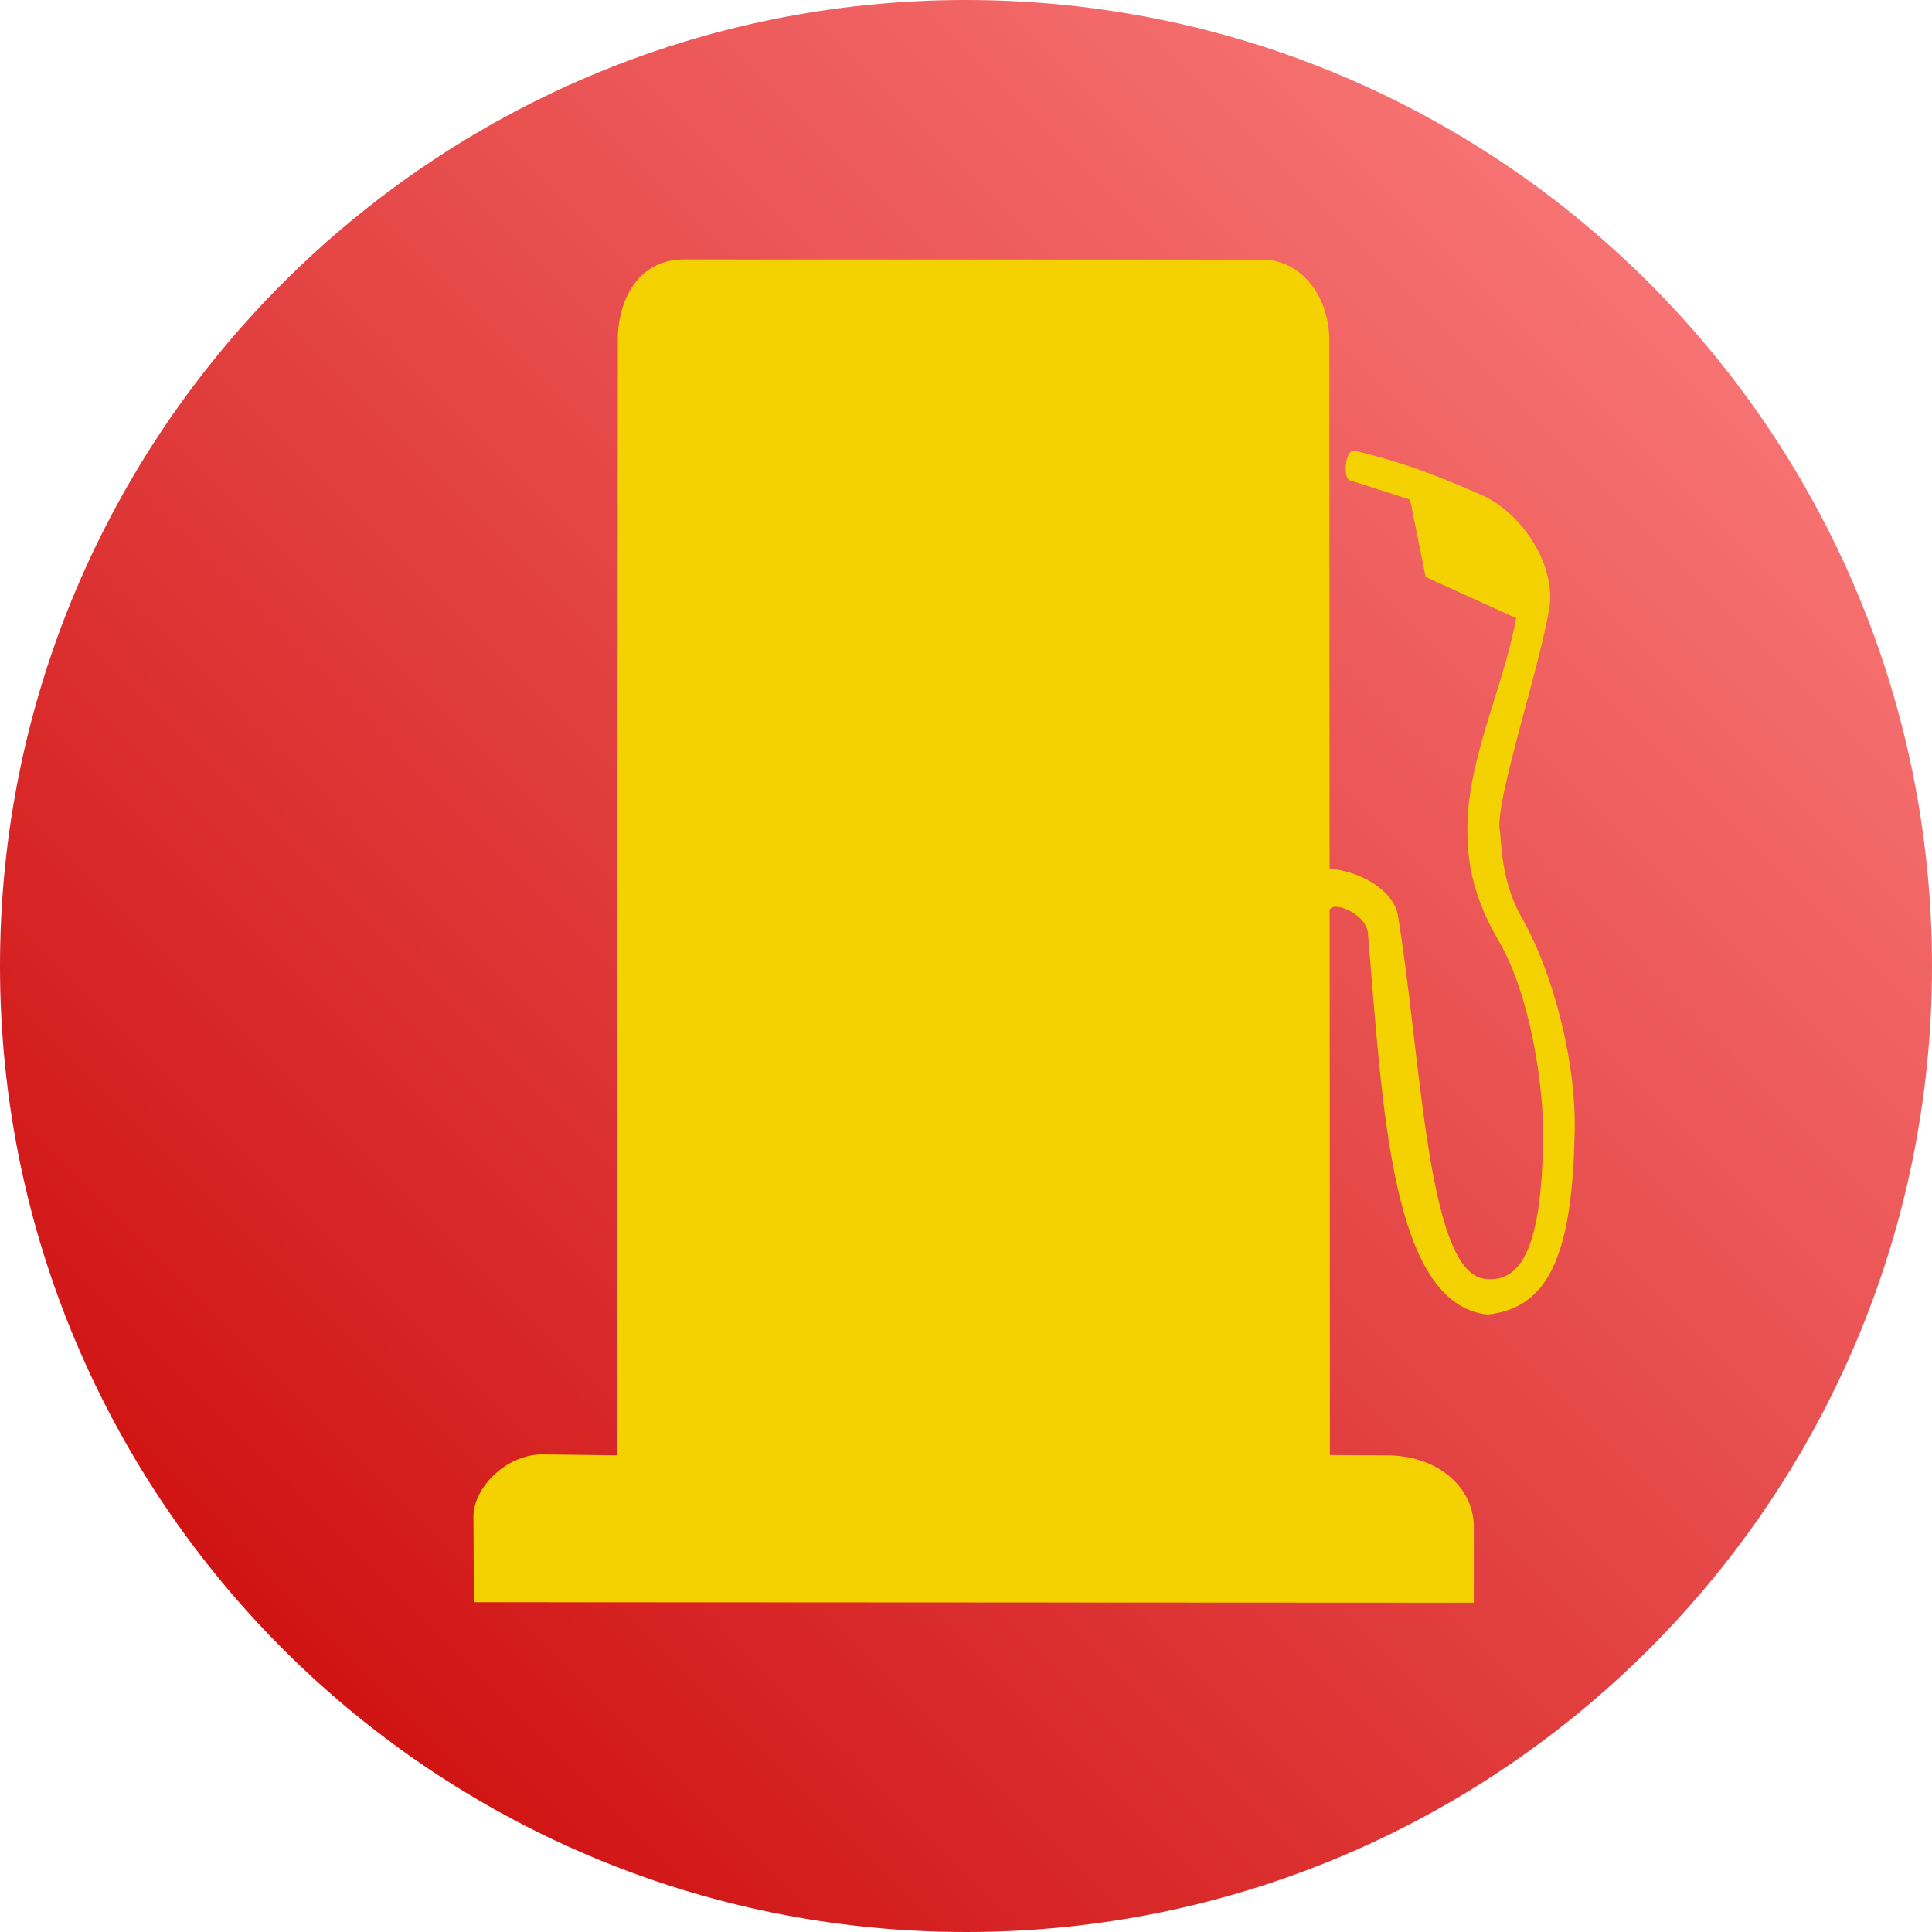
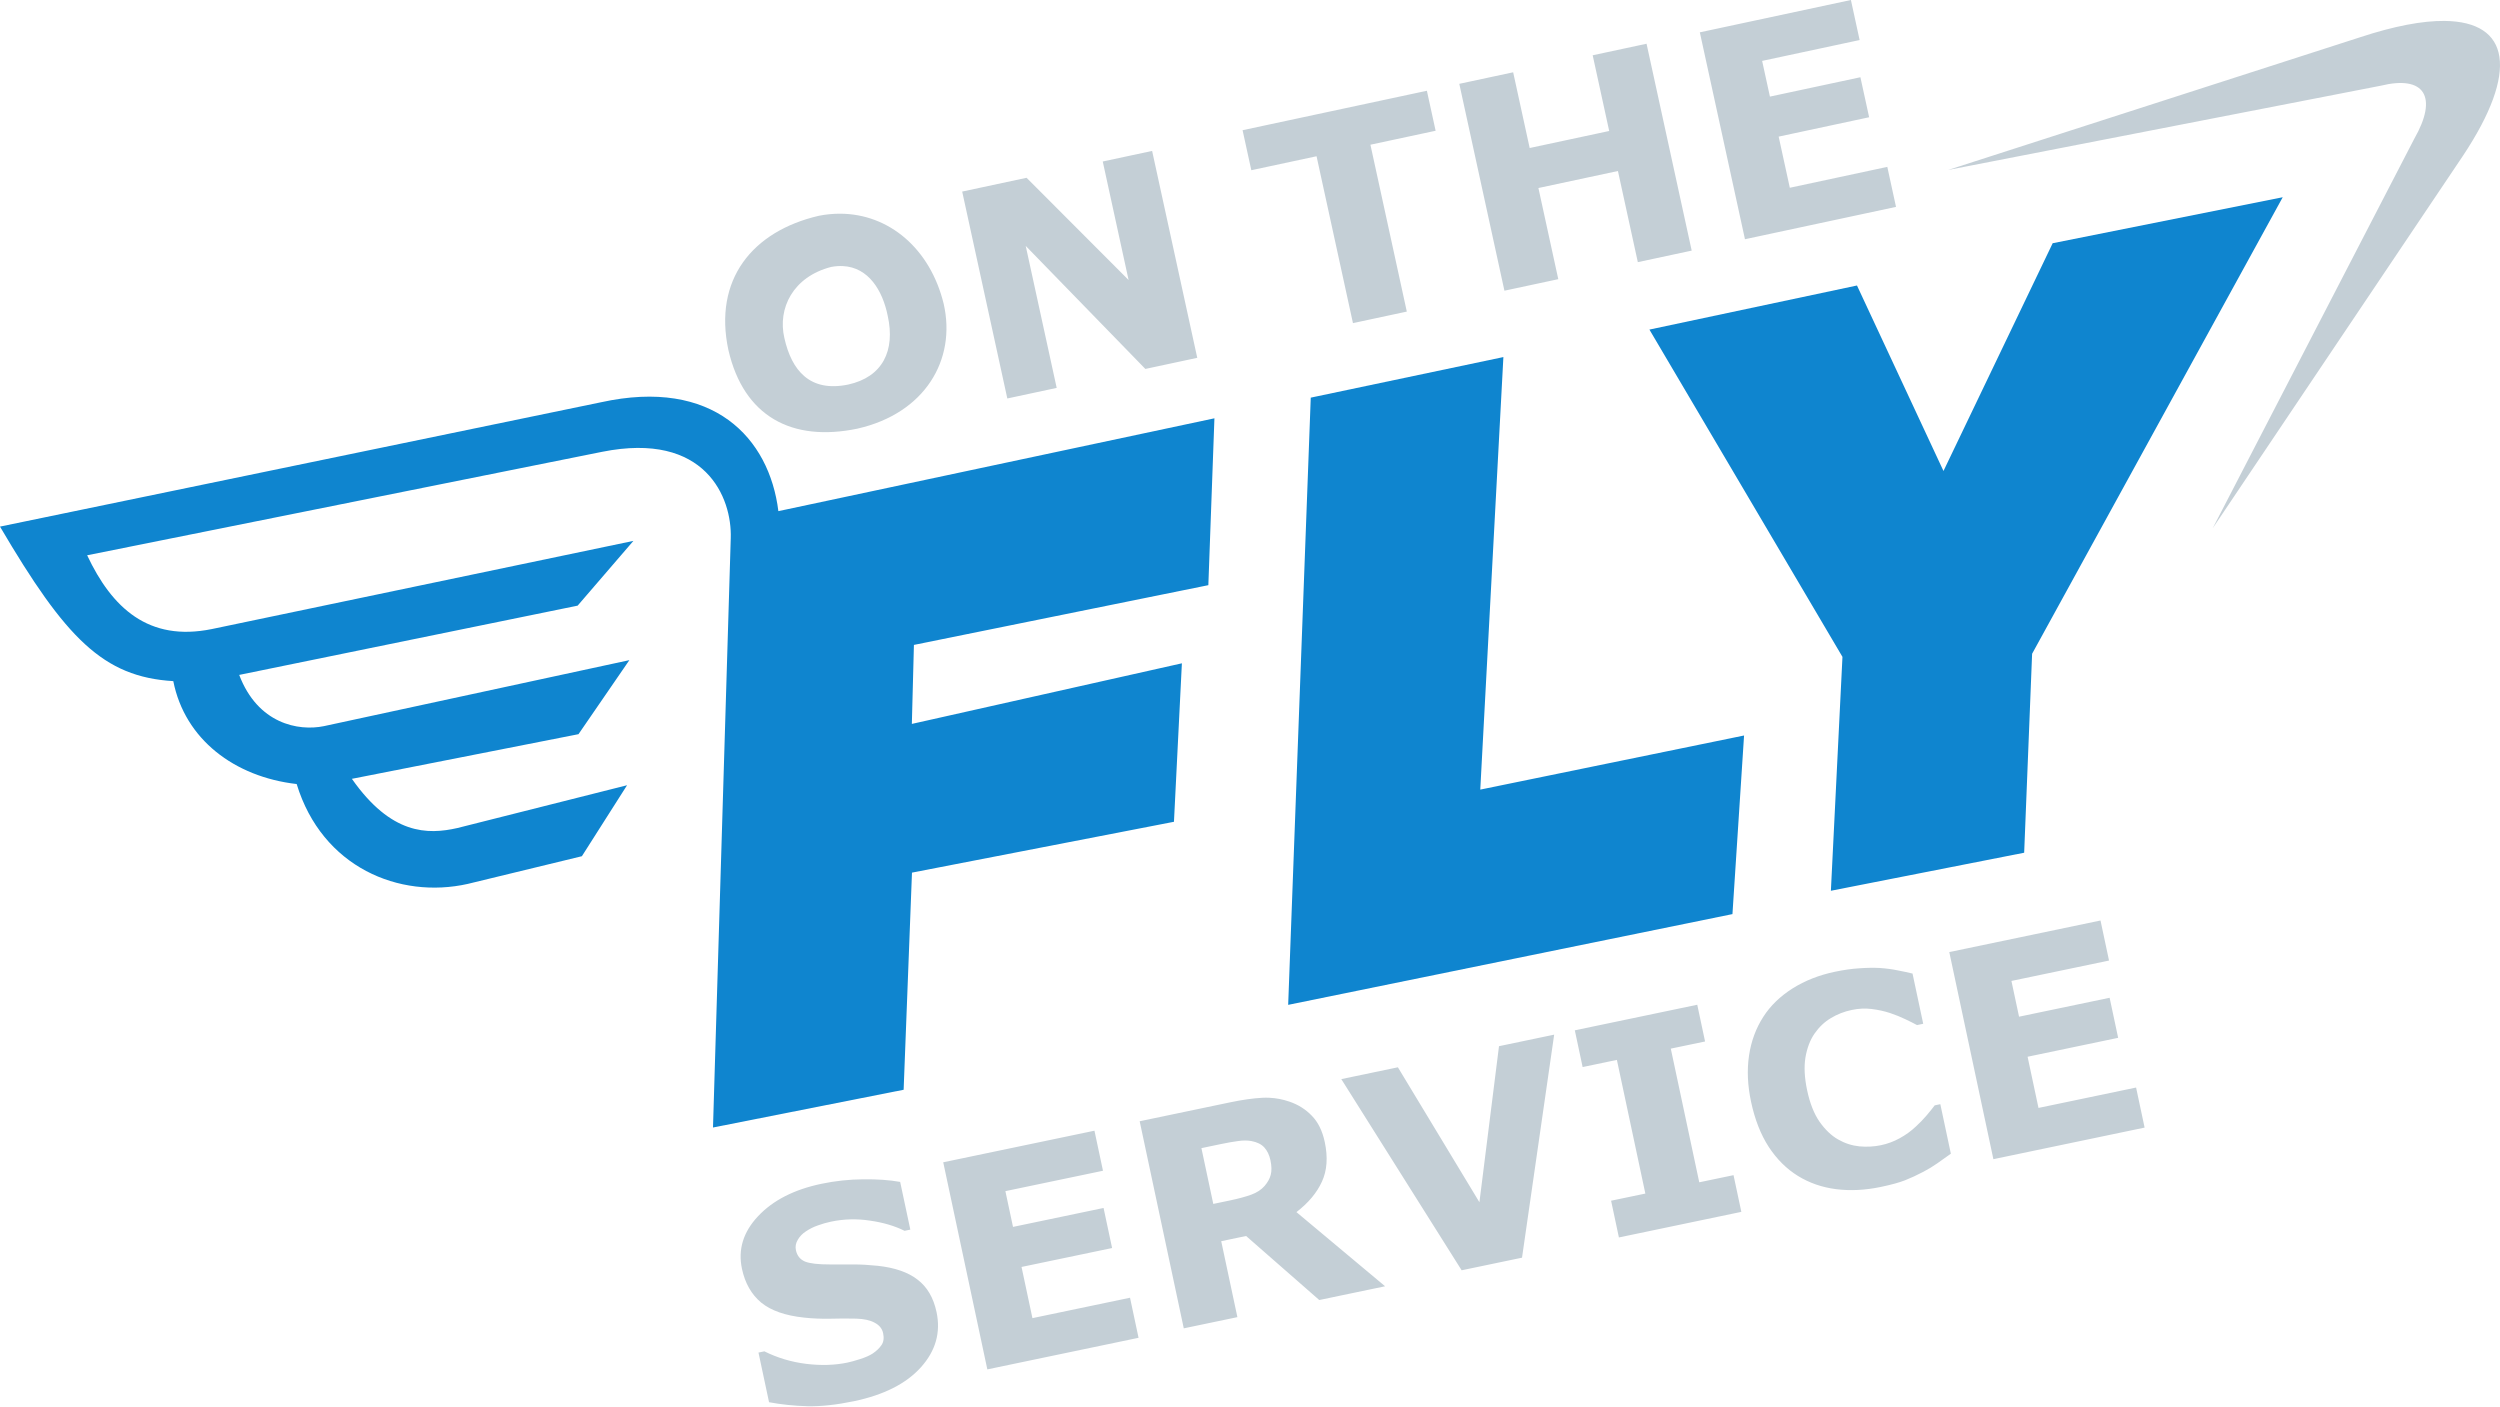
- <svg xmlns="http://www.w3.org/2000/svg" xmlns:xlink="http://www.w3.org/1999/xlink" width="192" height="192" viewBox="0 0 192 192" fill="none" xml:space="preserve">
-   <linearGradient id="linearGradient1127">
-     <stop style="stop-color:#c80000;stop-opacity:1;" offset="0" id="stop1123" />
-     <stop style="stop-color:#ff8686;stop-opacity:1;" offset="1" id="stop1125" />
-   </linearGradient>
-   <linearGradient xlink:href="#linearGradient1127" id="linearGradient1129" x1="126.037" y1="766.236" x2="632.428" y2="262.14" gradientUnits="userSpaceOnUse" gradientTransform="matrix(0.3798504,0,0,0.3788664,-47.87532,-98.98435)" />
-   <circle cx="96" cy="96" r="96" fill="url(#linearGradient1129)" />
-   <path d="m 47.092,159.226 99.371,0.048 0.004,-7.413 c 0.073,-3.782 -3.232,-7.128 -8.464,-7.227 l -5.838,-0.032 -0.028,-54.041 c -0.024,-1.169 3.564,0.099 3.802,2.114 1.471,17.468 2.308,36.945 11.907,37.963 5.392,-0.619 8.361,-4.667 8.627,-17.681 0.289,-6.96 -2.036,-16.264 -5.375,-21.997 -1.49,-2.76 -1.844,-5.52 -2.021,-8.281 -0.74,-2.549 4.353,-17.561 4.959,-22.8 0.296,-4.17 -2.9,-8.932 -6.745,-10.658 -4.465,-1.965 -7.87,-3.283 -12.647,-4.424 -1.005,-0.204 -1.197,2.764 -0.499,2.933 l 5.986,1.918 1.552,7.695 8.993,4.088 c -1.32,7.16 -5.013,14.276 -4.842,21.436 0.02,4.051 1.208,7.446 3.247,10.882 2.796,4.922 4.416,13.629 4.272,19.959 -0.214,9.504 -1.874,13.965 -5.908,13.366 -5.65,-0.938 -6.194,-22.02 -8.517,-36.08 -0.483,-2.725 -4.091,-4.469 -6.795,-4.663 l -0.028,-52.387 c 0.066,-4.242 -2.636,-8.193 -6.767,-8.144 l -57.363,-0.02 c -5.037,0.012 -6.633,4.811 -6.575,8.039 l -0.092,110.811 -7.265,-0.088 c -3.526,-0.106 -6.959,3.122 -6.993,6.168 z" fill="#f4d202" />
+ <svg xmlns="http://www.w3.org/2000/svg" width="192" height="108" viewBox="0 0 192 108" fill="none" xml:space="preserve">
+   <path d="m 56.122,41.322 c 0.1,-3.086 -1.92,-8.219 -9.892,-6.62 L 6.693,42.645 c 1.903,4.042 4.713,6.66 9.575,5.667 l 32.377,-6.772 -4.282,4.973 -25.992,5.32 c 1.427,3.757 4.549,4.338 6.506,3.935 l 23.458,-5.069 -3.907,5.686 -17.403,3.429 c 3.013,4.297 5.802,4.301 8.106,3.778 L 48.158,60.306 44.689,65.757 35.924,67.884 C 30.673,69.062 24.739,66.614 22.784,60.214 17.999,59.665 14.194,56.775 13.309,52.311 7.923,51.988 5.049,49.028 0,40.443 l 46.157,-9.549 c 8.624,-1.893 12.928,2.737 13.622,8.362 l 33.489,-7.13 -0.467,12.815 -22.612,4.588 -0.159,6.068 20.739,-4.655 -0.609,12.171 -20.12,3.905 -0.641,16.675 -14.641,2.9 z m 44.544,-10.783 14.794,-3.116 -1.775,33.219 20.259,-4.156 -0.892,13.717 -34.12,6.97 z m 40.835,19.908 -14.826,-25.135 15.941,-3.386 6.643,14.246 8.387,-17.494 17.667,-3.53 -19.247,35.061 -0.61,15.28 -14.844,2.922 z" fill="#0f85cf" />
+   <path d="m 142.15,0 -11.603,2.483 3.466,15.89 11.601,-2.484 -0.669,-3.073 -7.487,1.604 -0.857,-3.928 6.949,-1.487 -0.671,-3.073 -6.949,1.487 -0.598,-2.742 7.487,-1.602 z m 45.584,1.607 c -1.682,-0.016 -3.846,0.388 -6.468,1.251 L 149.612,13.055 182.837,6.584 c 3.368,-0.827 4.433,0.844 2.567,4.097 L 169.934,40.573 189.146,11.978 C 193.477,5.474 192.778,1.655 187.733,1.607 Z m -61.279,1.752 -4.137,0.886 1.268,5.815 -6.107,1.307 -1.268,-5.815 -4.137,0.886 3.466,15.888 4.136,-0.886 -1.526,-7 6.107,-1.307 1.528,7 4.137,-0.886 z m -16.87,3.611 -14.155,3.03 0.671,3.073 5.01,-1.073 2.796,12.816 4.136,-0.886 -2.795,-12.816 5.008,-1.072 z m -21.102,4.621 -3.792,0.812 1.985,9.102 -7.835,-7.851 -4.945,1.059 3.466,15.89 3.792,-0.812 -2.379,-10.905 9.188,9.448 3.986,-0.853 z m -23.964,4.821 c -0.536,-0.001 -1.083,0.051 -1.637,0.161 -5.101,1.188 -8.099,4.9 -6.942,10.305 1.176,5.106 4.877,7.089 9.911,6.042 5.179,-1.175 7.605,-5.283 6.625,-9.582 -1.034,-4.247 -4.207,-6.916 -7.956,-6.926 z m 0.216,4.023 c 1.969,0.097 3.048,1.874 3.44,3.812 0.598,2.687 -0.39,4.71 -3.043,5.289 -2.93,0.601 -4.333,-1.073 -4.893,-3.578 -0.529,-2.277 0.663,-4.704 3.597,-5.458 0.318,-0.059 0.618,-0.079 0.899,-0.065 z m 96.584,50.259 -11.614,2.426 3.387,15.905 11.614,-2.426 -0.655,-3.076 -7.495,1.566 -0.837,-3.931 6.955,-1.453 -0.655,-3.076 -6.956,1.453 -0.585,-2.746 7.495,-1.566 z m -17.732,3.635 c -0.262,0.004 -0.533,0.017 -0.813,0.038 -0.556,0.034 -1.172,0.122 -1.848,0.263 -1.222,0.255 -2.309,0.684 -3.263,1.285 -0.946,0.599 -1.693,1.324 -2.24,2.175 -0.57,0.885 -0.936,1.881 -1.099,2.986 -0.163,1.105 -0.11,2.287 0.159,3.548 0.288,1.353 0.739,2.505 1.354,3.455 0.622,0.949 1.371,1.693 2.244,2.232 0.873,0.539 1.85,0.878 2.931,1.017 1.088,0.137 2.229,0.08 3.423,-0.169 0.805,-0.168 1.429,-0.339 1.873,-0.514 0.443,-0.174 0.912,-0.392 1.405,-0.651 0.378,-0.198 0.734,-0.414 1.067,-0.647 0.333,-0.233 0.681,-0.481 1.046,-0.743 l -0.809,-3.803 -0.431,0.09 c -0.158,0.211 -0.363,0.466 -0.615,0.764 -0.252,0.298 -0.532,0.588 -0.84,0.869 -0.362,0.343 -0.775,0.642 -1.239,0.895 -0.457,0.252 -0.938,0.429 -1.442,0.534 -0.525,0.11 -1.074,0.139 -1.648,0.088 -0.576,-0.058 -1.125,-0.237 -1.647,-0.537 -0.513,-0.294 -0.985,-0.747 -1.415,-1.356 -0.423,-0.611 -0.74,-1.415 -0.952,-2.412 -0.203,-0.954 -0.247,-1.793 -0.131,-2.517 0.123,-0.725 0.354,-1.334 0.692,-1.829 0.356,-0.513 0.779,-0.914 1.266,-1.201 0.485,-0.295 1.019,-0.503 1.602,-0.625 0.525,-0.11 1.034,-0.134 1.528,-0.073 0.493,0.061 0.962,0.163 1.406,0.308 0.437,0.147 0.83,0.306 1.182,0.478 0.359,0.17 0.658,0.321 0.895,0.449 l 0.475,-0.1 -0.821,-3.856 c -0.325,-0.081 -0.702,-0.162 -1.132,-0.244 -0.425,-0.09 -0.893,-0.151 -1.403,-0.186 -0.243,-0.013 -0.496,-0.016 -0.758,-0.012 z m -13.238,2.835 -9.403,1.965 0.6,2.821 2.631,-0.55 2.186,10.266 -2.631,0.549 0.6,2.821 9.403,-1.965 -0.6,-2.819 -2.632,0.549 -2.186,-10.266 2.632,-0.549 z m -10.989,2.297 -4.237,0.886 -1.504,11.984 -6.261,-10.363 -4.346,0.908 9.242,14.682 4.637,-0.968 z m -21.88,4.847 c -0.174,-0.008 -0.35,-0.008 -0.526,0.001 -0.706,0.036 -1.533,0.153 -2.482,0.351 l -6.945,1.452 3.387,15.905 4.118,-0.861 -1.242,-5.832 1.91,-0.4 5.619,4.918 5.057,-1.056 -6.81,-5.696 c 0.916,-0.705 1.569,-1.484 1.957,-2.338 0.396,-0.856 0.468,-1.872 0.218,-3.047 -0.182,-0.855 -0.513,-1.526 -0.992,-2.014 C 100.275,85.195 99.698,84.832 99.018,84.602 98.514,84.429 98.001,84.331 97.478,84.308 Z m -13.426,2.53 -11.614,2.426 3.387,15.905 11.614,-2.426 -0.655,-3.077 -7.495,1.567 -0.837,-3.931 6.955,-1.453 -0.655,-3.077 -6.955,1.454 -0.585,-2.746 7.495,-1.566 z m 11.568,0.753 c 0.171,-3.4e-4 0.332,0.014 0.484,0.042 0.437,0.08 0.77,0.245 0.996,0.495 0.226,0.25 0.382,0.575 0.467,0.973 0.096,0.449 0.103,0.822 0.024,1.121 -0.073,0.291 -0.23,0.576 -0.471,0.857 -0.253,0.291 -0.596,0.515 -1.028,0.672 -0.432,0.157 -0.979,0.306 -1.64,0.444 l -1.274,0.266 -0.911,-4.284 1.498,-0.313 c 0.496,-0.104 0.935,-0.181 1.315,-0.231 0.189,-0.028 0.369,-0.043 0.54,-0.043 z m -29.335,2.98 c -1.072,0.008 -2.137,0.122 -3.194,0.343 -2.106,0.44 -3.731,1.271 -4.875,2.492 -1.139,1.212 -1.551,2.559 -1.235,4.04 0.235,1.104 0.727,1.968 1.476,2.593 0.754,0.616 1.853,1.001 3.297,1.153 0.63,0.069 1.295,0.098 1.99,0.086 0.702,-0.02 1.369,-0.023 2.004,-0.006 0.604,0.015 1.08,0.121 1.43,0.316 0.355,0.186 0.57,0.453 0.644,0.802 0.08,0.377 0.037,0.684 -0.131,0.92 -0.16,0.234 -0.385,0.449 -0.674,0.643 -0.238,0.154 -0.557,0.295 -0.958,0.423 -0.401,0.128 -0.727,0.219 -0.979,0.271 -0.978,0.204 -2.037,0.237 -3.178,0.096 -1.134,-0.142 -2.201,-0.462 -3.201,-0.96 l -0.452,0.094 0.812,3.814 c 0.939,0.176 1.925,0.279 2.96,0.308 1.041,0.021 2.226,-0.109 3.556,-0.386 2.301,-0.481 4.015,-1.348 5.145,-2.603 1.135,-1.264 1.536,-2.679 1.202,-4.246 -0.234,-1.097 -0.718,-1.925 -1.453,-2.485 -0.729,-0.569 -1.751,-0.924 -3.066,-1.066 -0.668,-0.069 -1.286,-0.104 -1.857,-0.104 -0.563,-0.001 -1.153,-6.36e-4 -1.768,0.001 -0.938,0.003 -1.592,-0.072 -1.963,-0.225 -0.372,-0.16 -0.604,-0.451 -0.693,-0.871 -0.059,-0.278 -0.01,-0.545 0.145,-0.8 0.154,-0.263 0.36,-0.477 0.618,-0.642 0.289,-0.194 0.598,-0.348 0.927,-0.461 0.334,-0.122 0.673,-0.219 1.018,-0.291 0.978,-0.204 1.972,-0.23 2.981,-0.076 1.015,0.145 1.899,0.406 2.656,0.783 l 0.442,-0.092 -0.78,-3.664 c -0.82,-0.148 -1.768,-0.215 -2.846,-0.198 z" fill="#c4cfd6" />
</svg>
